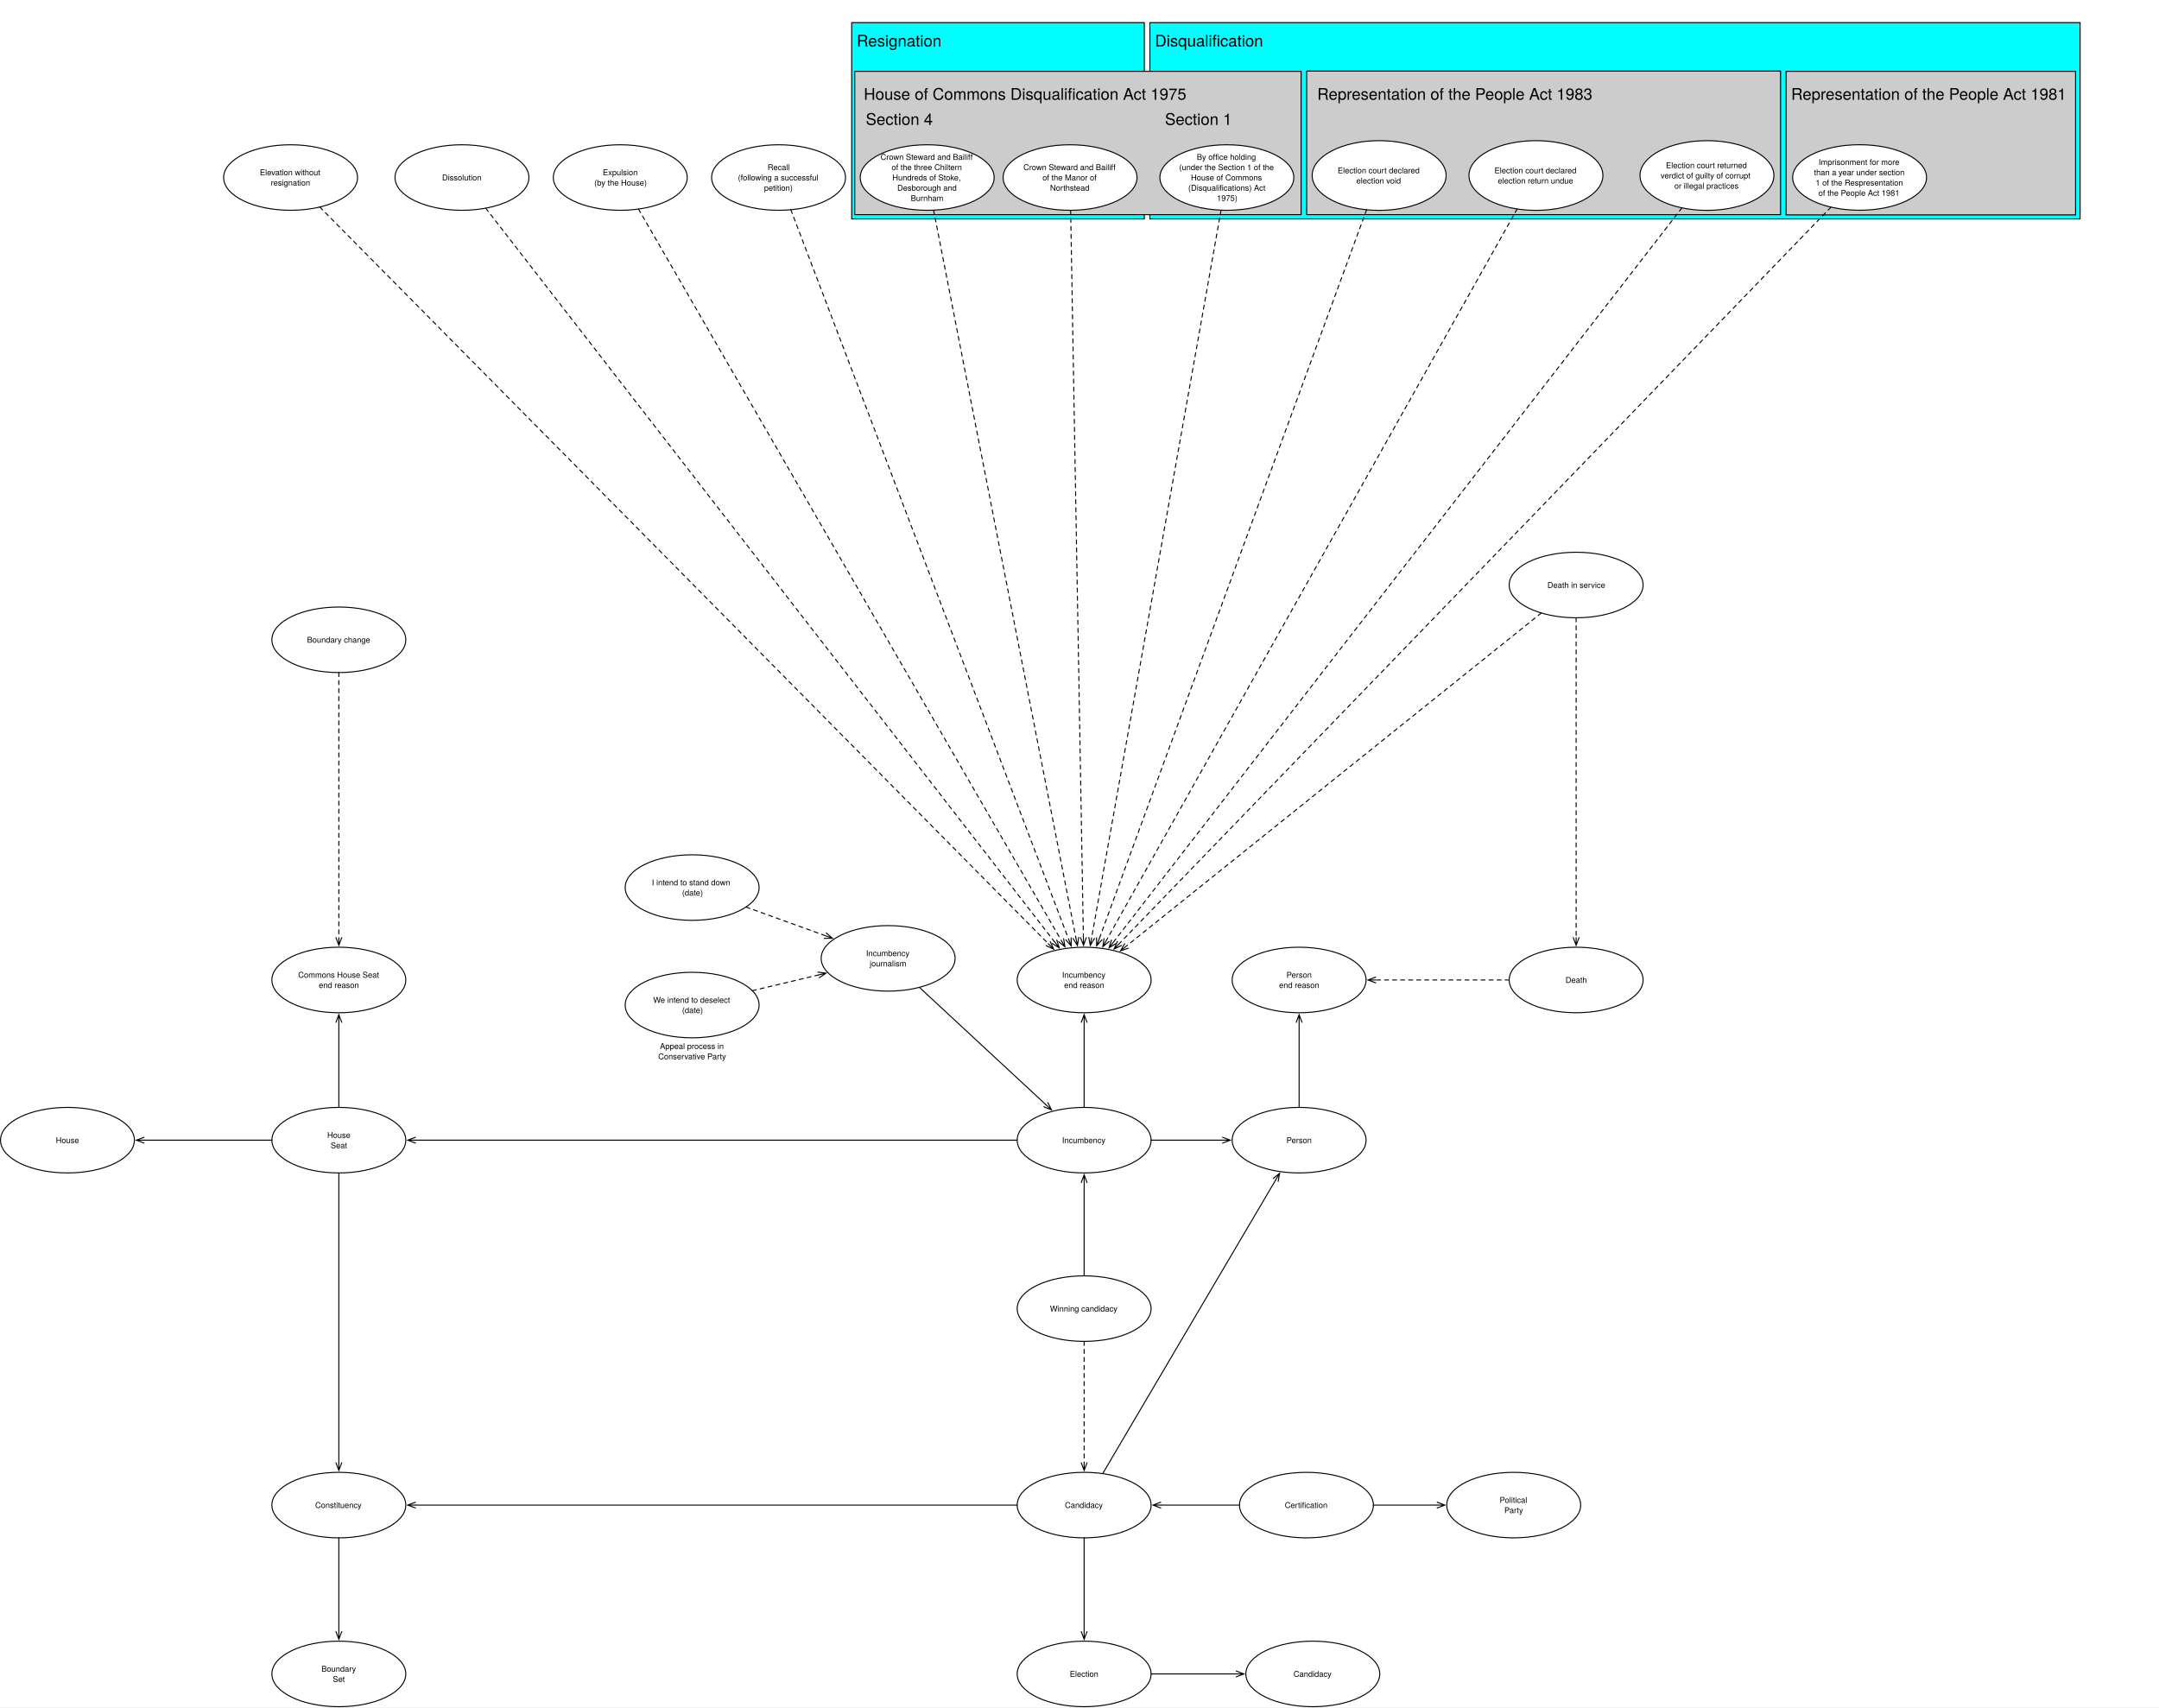
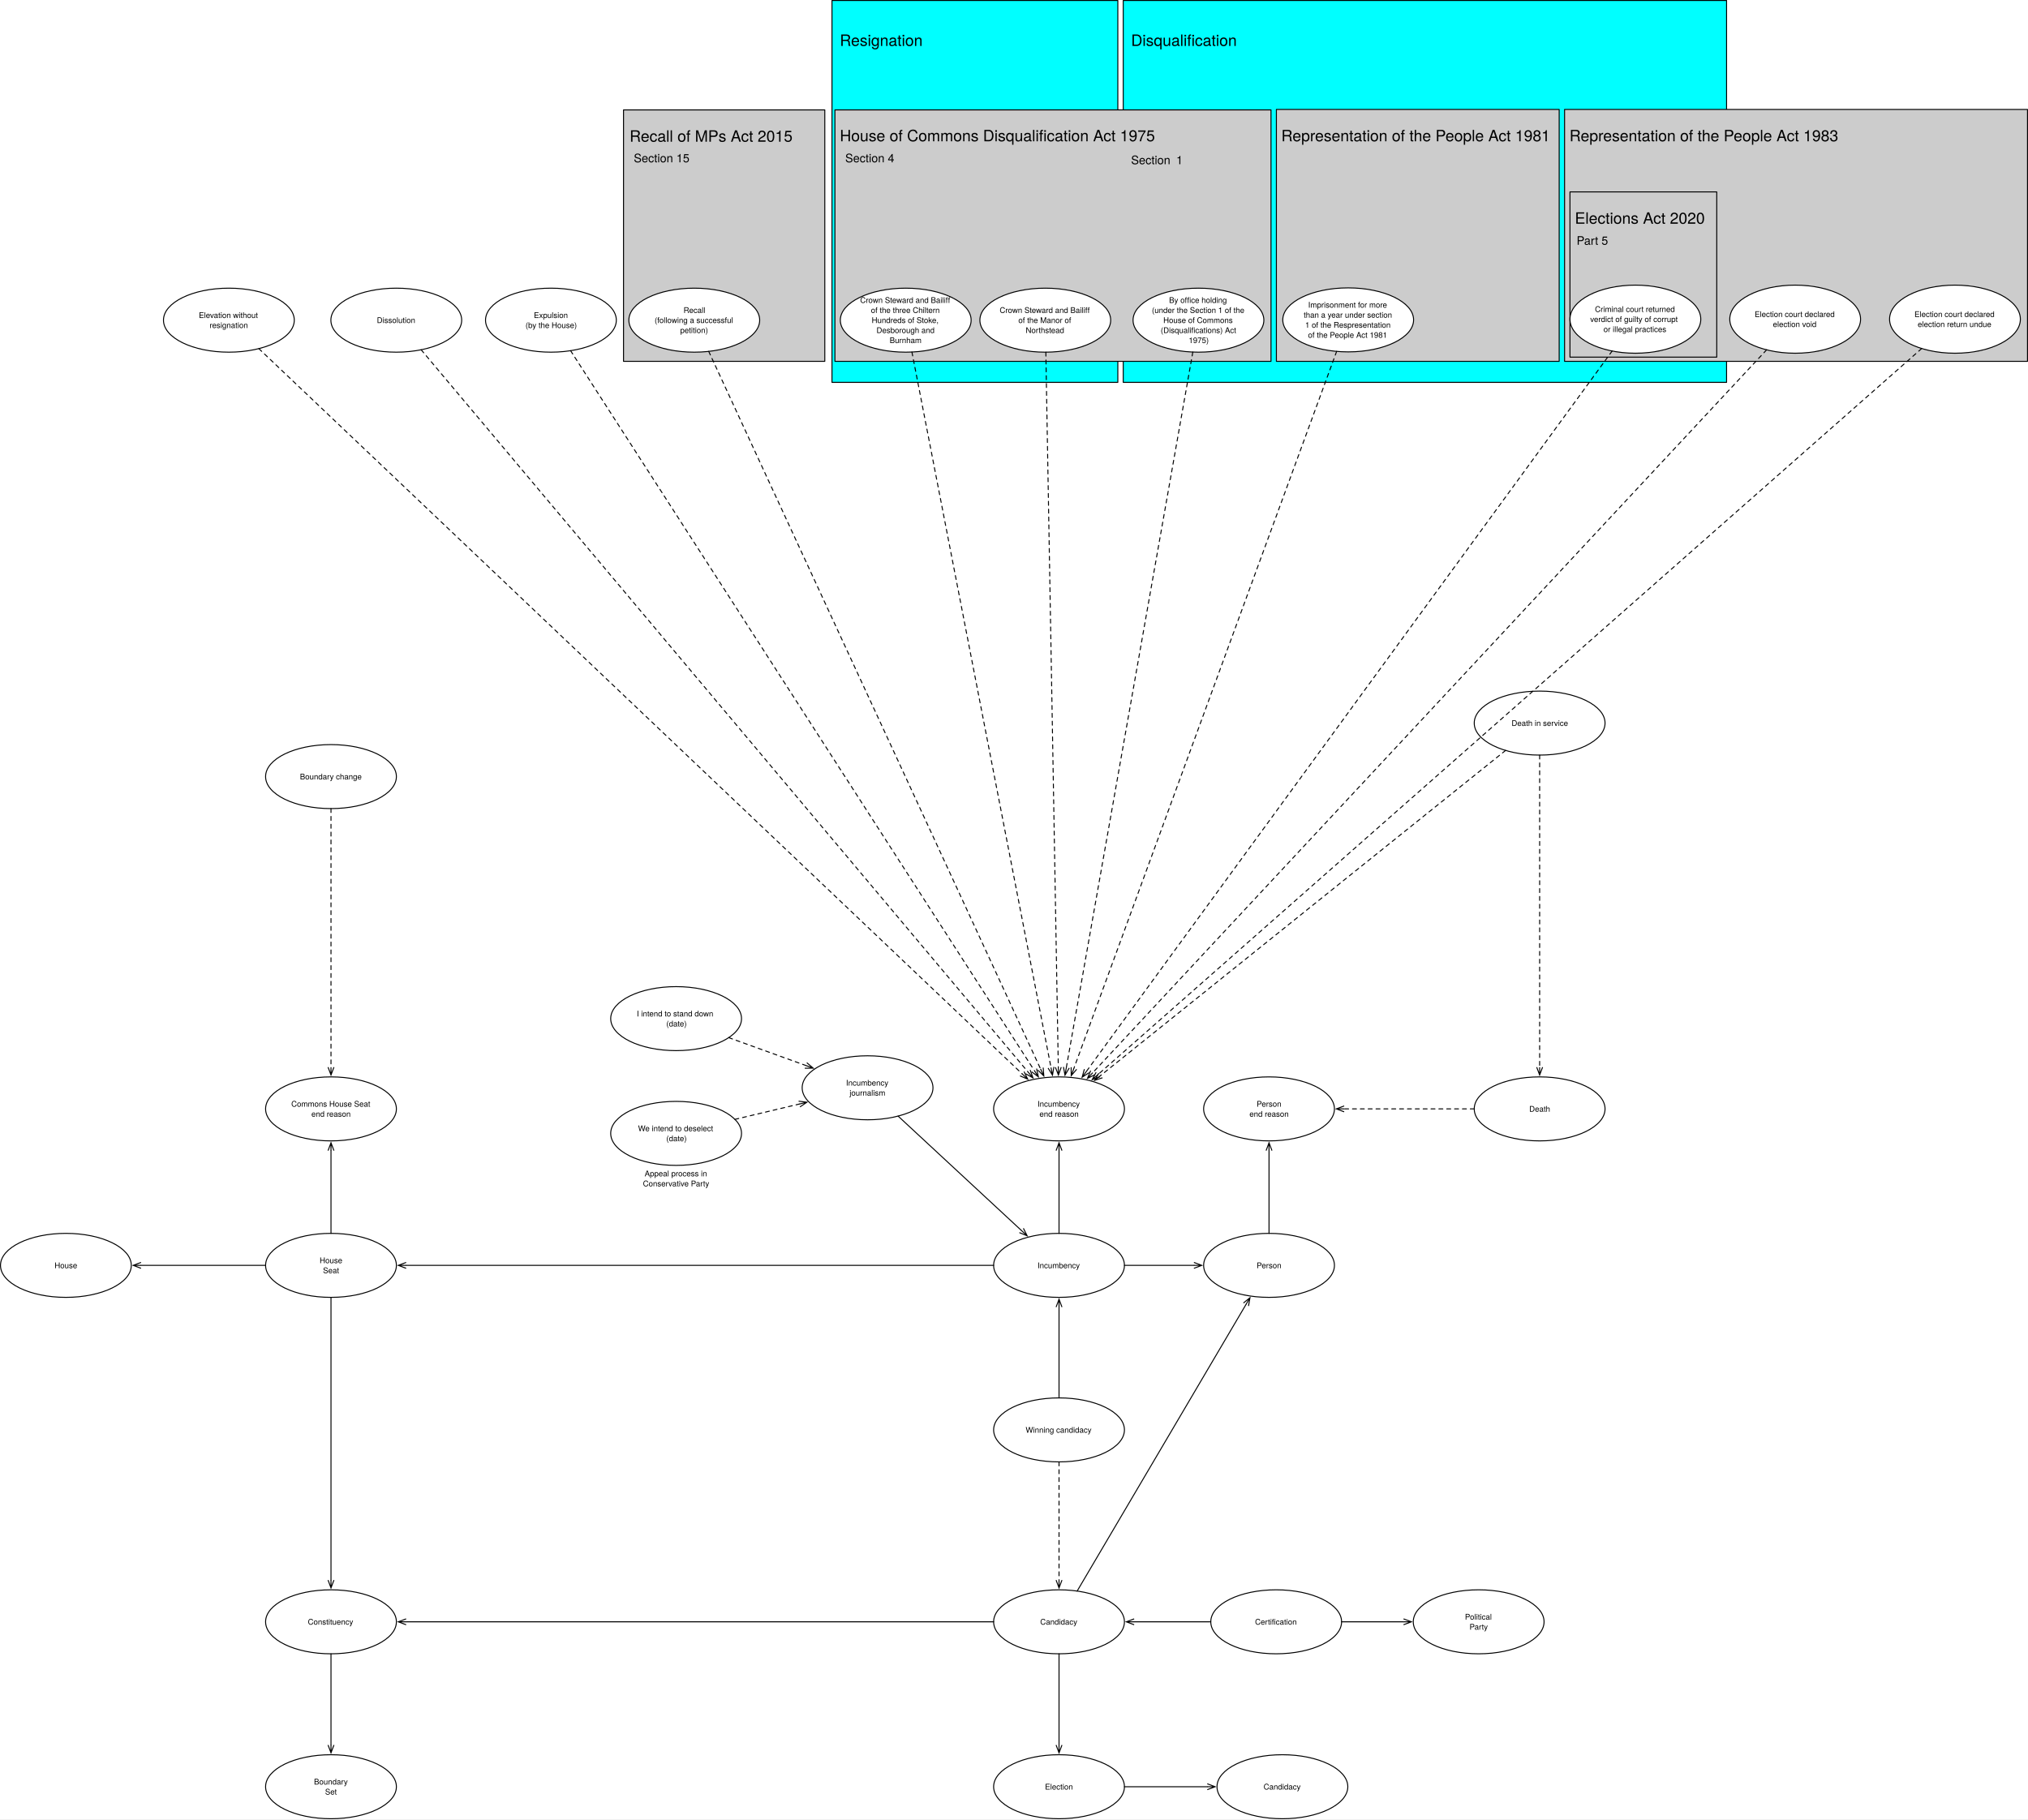
- <svg xmlns="http://www.w3.org/2000/svg" version="1.1" viewBox="-846.5 -780 2148 1698.697" width="2148" height="1698.697">
+ <svg xmlns="http://www.w3.org/2000/svg" version="1.1" viewBox="-846.5 -934.5 2065.5 1853.197" width="2065.5" height="1853.197">
  <defs>
    <marker orient="auto" overflow="visible" markerUnits="strokeWidth" id="StickArrow_Marker" stroke-linejoin="miter" stroke-miterlimit="10" viewBox="-1 -4 10 8" markerWidth="10" markerHeight="8" color="black">
      <g>
        <path d="M 8 0 L 0 0 M 0 -3 L 8 0 L 0 3" fill="none" stroke="currentColor" stroke-width="1" />
      </g>
    </marker>
  </defs>
  <g id="Canvas_1" fill-opacity="1" stroke="none" stroke-opacity="1" stroke-dasharray="none" fill="none">
-     <rect fill="white" x="-846.5" y="-780" width="2148" height="1698.697" />
+     <rect fill="white" x="-846.5" y="-934.5" width="2065.5" height="1853.197" />
    <g id="Canvas_1_Layer_1">
      <g id="Graphic_76">
-         <rect x="297.5" y="-757.5" width="925.5" height="195.352" fill="aqua" />
-         <rect x="297.5" y="-757.5" width="925.5" height="195.352" stroke="black" stroke-linecap="round" stroke-linejoin="round" stroke-width="1" />
+         <rect x="297.5" y="-934" width="614.5" height="389" fill="aqua" />
+         <rect x="297.5" y="-934" width="614.5" height="389" stroke="black" stroke-linecap="round" stroke-linejoin="round" stroke-width="1" />
+       </g>
+       <g id="Graphic_90">
+         <rect x="747" y="-823" width="471.5" height="256.579" fill="#ccc" />
+         <rect x="747" y="-823" width="471.5" height="256.579" stroke="black" stroke-linecap="round" stroke-linejoin="round" stroke-width="1" />
+       </g>
+       <g id="Graphic_130">
+         <rect x="752.5" y="-739" width="149.5" height="168.324" fill="#ccc" />
+         <rect x="752.5" y="-739" width="149.5" height="168.324" stroke="black" stroke-linecap="round" stroke-linejoin="round" stroke-width="1" />
+       </g>
+       <g id="Graphic_127">
+         <rect x="-211.454" y="-822.554" width="205" height="256.134" fill="#ccc" />
+         <rect x="-211.454" y="-822.554" width="205" height="256.134" stroke="black" stroke-linecap="round" stroke-linejoin="round" stroke-width="1" />
+       </g>
+       <g id="Graphic_125">
+         <text transform="translate(-201 -780.1434)" fill="black">
+           <tspan font-family="Helvetica Neue" font-size="12" fill="black" x="0" y="11">Section 15</tspan>
+         </text>
      </g>
      <g id="Graphic_67">
-         <rect x=".864" y="-757.5" width="291.136" height="195.352" fill="aqua" />
-         <rect x=".864" y="-757.5" width="291.136" height="195.352" stroke="black" stroke-linecap="round" stroke-linejoin="round" stroke-width="1" />
+         <rect x=".864" y="-934" width="291.136" height="389" fill="aqua" />
+         <rect x=".864" y="-934" width="291.136" height="389" stroke="black" stroke-linecap="round" stroke-linejoin="round" stroke-width="1" />
      </g>
      <g id="Graphic_97">
-         <rect x="3.864" y="-709" width="444.136" height="142.579" fill="#ccc" />
-         <rect x="3.864" y="-709" width="444.136" height="142.579" stroke="black" stroke-linecap="round" stroke-linejoin="round" stroke-width="1" />
+         <rect x="3.864" y="-822.554" width="444.136" height="256.134" fill="#ccc" />
+         <rect x="3.864" y="-822.554" width="444.136" height="256.134" stroke="black" stroke-linecap="round" stroke-linejoin="round" stroke-width="1" />
      </g>
      <g id="Graphic_118">
-         <rect x="930.5" y="-709" width="288" height="142.827" fill="#ccc" />
-         <rect x="930.5" y="-709" width="288" height="142.827" stroke="black" stroke-linecap="round" stroke-linejoin="round" stroke-width="1" />
+         <rect x="453.5" y="-823" width="288" height="256.579" fill="#ccc" />
+         <rect x="453.5" y="-823" width="288" height="256.579" stroke="black" stroke-linecap="round" stroke-linejoin="round" stroke-width="1" />
      </g>
      <g id="Graphic_110">
-         <text transform="translate(935.5 -695.6994)" fill="black">
+         <text transform="translate(458.5 -805.5573)" fill="black">
          <tspan font-family="Helvetica Neue" font-size="16" fill="black" x="0" y="15">Representation of the People Act 1981</tspan>
        </text>
      </g>
      <g id="Graphic_31">
-         <ellipse cx="374.114" cy="-603.352" rx="66.614" ry="32.598" fill="white" />
-         <ellipse cx="374.114" cy="-603.352" rx="66.614" ry="32.598" stroke="black" stroke-linecap="round" stroke-linejoin="round" stroke-width="1" />
-         <text transform="translate(325.8228 -628.9124)" fill="black">
+         <ellipse cx="374.114" cy="-608.352" rx="66.614" ry="32.598" fill="white" />
+         <ellipse cx="374.114" cy="-608.352" rx="66.614" ry="32.598" stroke="black" stroke-linecap="round" stroke-linejoin="round" stroke-width="1" />
+         <text transform="translate(325.8228 -633.9124)" fill="black">
          <tspan font-family="Helvetica Neue" font-size="8" fill="black" x="18.351" y="8">By office holding</tspan>
          <tspan font-family="Helvetica Neue" font-size="8" fill="black" x=".871" y="18.224">(under the Section 1 of the </tspan>
          <tspan font-family="Helvetica Neue" font-size="8" fill="black" x="12.503" y="28.448">House of Commons </tspan>
          <tspan font-family="Helvetica Neue" font-size="8" fill="black" x="9.847" y="38.672">(Disqualifications) Act </tspan>
          <tspan font-family="Helvetica Neue" font-size="8" fill="black" x="38.359" y="48.896">1975)</tspan>
        </text>
      </g>
      <g id="Graphic_77">
-         <text transform="translate(302.5 -748.6994)" fill="black">
+         <text transform="translate(305.5 -902.6994)" fill="black">
          <tspan font-family="Helvetica Neue" font-size="16" fill="black" x="0" y="15">Disqualification</tspan>
        </text>
      </g>
      <g id="Graphic_83">
-         <ellipse cx="1003.614" cy="-603.402" rx="66.614" ry="32.598" fill="white" />
-         <ellipse cx="1003.614" cy="-603.402" rx="66.614" ry="32.598" stroke="black" stroke-linecap="round" stroke-linejoin="round" stroke-width="1" />
-         <text transform="translate(955.3228 -623.8496)" fill="black">
+         <ellipse cx="526.614" cy="-608.65" rx="66.614" ry="32.598" fill="white" />
+         <ellipse cx="526.614" cy="-608.65" rx="66.614" ry="32.598" stroke="black" stroke-linecap="round" stroke-linejoin="round" stroke-width="1" />
+         <text transform="translate(478.3228 -629.0977)" fill="black">
          <tspan font-family="Helvetica Neue" font-size="8" fill="black" x="7.535" y="8">Imprisonment for more </tspan>
          <tspan font-family="Helvetica Neue" font-size="8" fill="black" x="2.947" y="18.224">than a year under section </tspan>
          <tspan font-family="Helvetica Neue" font-size="8" fill="black" x="4.503" y="28.448">1 of the Respresentation </tspan>
          <tspan font-family="Helvetica Neue" font-size="8" fill="black" x="7.391" y="38.672">of the People Act 1981</tspan>
        </text>
      </g>
-       <g id="Graphic_90">
-         <rect x="453.5" y="-709.248" width="471.5" height="142.827" fill="#ccc" />
-         <rect x="453.5" y="-709.248" width="471.5" height="142.827" stroke="black" stroke-linecap="round" stroke-linejoin="round" stroke-width="1" />
-       </g>
      <g id="Graphic_35">
-         <ellipse cx="851.75" cy="-605.359" rx="66.614" ry="34.682" fill="white" />
-         <ellipse cx="851.75" cy="-605.359" rx="66.614" ry="34.682" stroke="black" stroke-linecap="round" stroke-linejoin="round" stroke-width="1" />
-         <text transform="translate(803.4587 -620.6945)" fill="black">
-           <tspan font-family="Helvetica Neue" font-size="8" fill="black" x="7.471" y="8">Election court returned </tspan>
+         <ellipse cx="819.114" cy="-609.359" rx="66.614" ry="34.682" fill="white" />
+         <ellipse cx="819.114" cy="-609.359" rx="66.614" ry="34.682" stroke="black" stroke-linecap="round" stroke-linejoin="round" stroke-width="1" />
+         <text transform="translate(770.8228 -624.6945)" fill="black">
+           <tspan font-family="Helvetica Neue" font-size="8" fill="black" x="7.099" y="8">Criminal court returned </tspan>
          <tspan font-family="Helvetica Neue" font-size="8" fill="black" x="2.287" y="18.224">verdict of guilty of corrupt </tspan>
          <tspan font-family="Helvetica Neue" font-size="8" fill="black" x="15.851" y="28.448">or illegal practices</tspan>
        </text>
      </g>
      <g id="Graphic_88">
-         <ellipse cx="525.614" cy="-605.359" rx="66.614" ry="34.682" fill="white" />
-         <ellipse cx="525.614" cy="-605.359" rx="66.614" ry="34.682" stroke="black" stroke-linecap="round" stroke-linejoin="round" stroke-width="1" />
-         <text transform="translate(477.3228 -615.5825)" fill="black">
+         <ellipse cx="981.864" cy="-609.359" rx="66.614" ry="34.682" fill="white" />
+         <ellipse cx="981.864" cy="-609.359" rx="66.614" ry="34.682" stroke="black" stroke-linecap="round" stroke-linejoin="round" stroke-width="1" />
+         <text transform="translate(933.5728 -619.5825)" fill="black">
          <tspan font-family="Helvetica Neue" font-size="8" fill="black" x="7.027" y="8">Election court declared </tspan>
          <tspan font-family="Helvetica Neue" font-size="8" fill="black" x="25.623" y="18.224">election void</tspan>
        </text>
      </g>
      <g id="Graphic_89">
-         <ellipse cx="681.614" cy="-605.359" rx="66.614" ry="34.682" fill="white" />
-         <ellipse cx="681.614" cy="-605.359" rx="66.614" ry="34.682" stroke="black" stroke-linecap="round" stroke-linejoin="round" stroke-width="1" />
-         <text transform="translate(633.3228 -615.5825)" fill="black">
+         <ellipse cx="1144.614" cy="-609.359" rx="66.614" ry="34.682" fill="white" />
+         <ellipse cx="1144.614" cy="-609.359" rx="66.614" ry="34.682" stroke="black" stroke-linecap="round" stroke-linejoin="round" stroke-width="1" />
+         <text transform="translate(1096.323 -619.5825)" fill="black">
          <tspan font-family="Helvetica Neue" font-size="8" fill="black" x="7.027" y="8">Election court declared </tspan>
          <tspan font-family="Helvetica Neue" font-size="8" fill="black" x="10.355" y="18.224">election return undue</tspan>
        </text>
      </g>
      <g id="Graphic_91">
-         <text transform="translate(464 -695.6994)" fill="black">
+         <text transform="translate(752 -805.5573)" fill="black">
          <tspan font-family="Helvetica Neue" font-size="16" fill="black" x="0" y="15">Representation of the People Act 1983</tspan>
        </text>
      </g>
      <g id="Graphic_22">
-         <ellipse cx="75.978" cy="-603.352" rx="66.614" ry="32.598" fill="white" />
-         <ellipse cx="75.978" cy="-603.352" rx="66.614" ry="32.598" stroke="black" stroke-linecap="round" stroke-linejoin="round" stroke-width="1" />
-         <text transform="translate(27.68701 -628.9124)" fill="black">
+         <ellipse cx="75.978" cy="-608.352" rx="66.614" ry="32.598" fill="white" />
+         <ellipse cx="75.978" cy="-608.352" rx="66.614" ry="32.598" stroke="black" stroke-linecap="round" stroke-linejoin="round" stroke-width="1" />
+         <text transform="translate(27.68701 -633.9124)" fill="black">
          <tspan font-family="Helvetica Neue" font-size="8" fill="black" x="1.839" y="8">Crown Steward and Bailiff </tspan>
          <tspan font-family="Helvetica Neue" font-size="8" fill="black" x="12.879" y="18.224">of the three Chiltern </tspan>
          <tspan font-family="Helvetica Neue" font-size="8" fill="black" x="13.615" y="28.448">Hundreds of Stoke, </tspan>
          <tspan font-family="Helvetica Neue" font-size="8" fill="black" x="18.503" y="38.672">Desborough and</tspan>
          <tspan font-family="Helvetica Neue" font-size="8" fill="black" x="31.915" y="48.896">Burnham</tspan>
        </text>
      </g>
      <g id="Graphic_25">
-         <ellipse cx="218.114" cy="-603.352" rx="66.614" ry="32.598" fill="white" />
-         <ellipse cx="218.114" cy="-603.352" rx="66.614" ry="32.598" stroke="black" stroke-linecap="round" stroke-linejoin="round" stroke-width="1" />
-         <text transform="translate(169.8228 -618.6884)" fill="black">
+         <ellipse cx="218.114" cy="-608.352" rx="66.614" ry="32.598" fill="white" />
+         <ellipse cx="218.114" cy="-608.352" rx="66.614" ry="32.598" stroke="black" stroke-linecap="round" stroke-linejoin="round" stroke-width="1" />
+         <text transform="translate(169.8228 -623.6884)" fill="black">
          <tspan font-family="Helvetica Neue" font-size="8" fill="black" x="1.839" y="8">Crown Steward and Bailiff </tspan>
          <tspan font-family="Helvetica Neue" font-size="8" fill="black" x="20.879" y="18.224">of the Manor of </tspan>
          <tspan font-family="Helvetica Neue" font-size="8" fill="black" x="28.363" y="28.448">Northstead</tspan>
        </text>
      </g>
      <g id="Graphic_68">
-         <text transform="translate(5.864173 -748.6994)" fill="black">
+         <text transform="translate(8.864173 -902.6994)" fill="black">
          <tspan font-family="Helvetica Neue" font-size="16" fill="black" x="0" y="15">Resignation</tspan>
        </text>
      </g>
      <g id="Graphic_94">
-         <text transform="translate(12.86417 -695.6994)" fill="black">
+         <text transform="translate(8.864173 -805.5573)" fill="black">
          <tspan font-family="Helvetica Neue" font-size="16" fill="black" x="0" y="15">House of Commons Disqualification Act 1975</tspan>
        </text>
      </g>
      <g id="Graphic_2">
        <ellipse cx="446" cy="354.5" rx="66.614" ry="32.598" fill="white" />
        <ellipse cx="446" cy="354.5" rx="66.614" ry="32.598" stroke="black" stroke-linecap="round" stroke-linejoin="round" stroke-width="1" />
        <text transform="translate(397.7087 349.388)" fill="black">
          <tspan font-family="Helvetica Neue" font-size="8" fill="black" x="35.699" y="8">Person</tspan>
        </text>
      </g>
      <g id="Graphic_4">
        <ellipse cx="232.114" cy="354.5" rx="66.614" ry="32.598" fill="white" />
        <ellipse cx="232.114" cy="354.5" rx="66.614" ry="32.598" stroke="black" stroke-linecap="round" stroke-linejoin="round" stroke-width="1" />
        <text transform="translate(183.8228 349.388)" fill="black">
          <tspan font-family="Helvetica Neue" font-size="8" fill="black" x="26.355" y="8">Incumbency</tspan>
        </text>
      </g>
      <g id="Graphic_5">
        <ellipse cx="-509.386" cy="354.5" rx="66.614" ry="32.598" fill="white" />
        <ellipse cx="-509.386" cy="354.5" rx="66.614" ry="32.598" stroke="black" stroke-linecap="round" stroke-linejoin="round" stroke-width="1" />
        <text transform="translate(-557.6772 344.276)" fill="black">
          <tspan font-family="Helvetica Neue" font-size="8" fill="black" x="36.735" y="8">House</tspan>
          <tspan font-family="Helvetica Neue" font-size="8" fill="black" x="40.143" y="18.224">Seat</tspan>
        </text>
      </g>
      <g id="Graphic_6">
        <ellipse cx="-779.386" cy="354.5" rx="66.614" ry="32.598" fill="white" />
        <ellipse cx="-779.386" cy="354.5" rx="66.614" ry="32.598" stroke="black" stroke-linecap="round" stroke-linejoin="round" stroke-width="1" />
        <text transform="translate(-827.6772 349.388)" fill="black">
          <tspan font-family="Helvetica Neue" font-size="8" fill="black" x="36.735" y="8">House</tspan>
        </text>
      </g>
      <g id="Line_7">
        <line x1="298.728" y1="354.5" x2="369.486" y2="354.5" marker-end="url(#StickArrow_Marker)" stroke="black" stroke-linecap="round" stroke-linejoin="round" stroke-width="1" />
      </g>
      <g id="Line_8">
        <line x1="165.5" y1="354.5" x2="-432.872" y2="354.5" marker-end="url(#StickArrow_Marker)" stroke="black" stroke-linecap="round" stroke-linejoin="round" stroke-width="1" />
      </g>
      <g id="Line_9">
        <line x1="-576" y1="354.5" x2="-702.872" y2="354.5" marker-end="url(#StickArrow_Marker)" stroke="black" stroke-linecap="round" stroke-linejoin="round" stroke-width="1" />
      </g>
      <g id="Graphic_10">
        <ellipse cx="-509.386" cy="717.598" rx="66.614" ry="32.598" fill="white" />
        <ellipse cx="-509.386" cy="717.598" rx="66.614" ry="32.598" stroke="black" stroke-linecap="round" stroke-linejoin="round" stroke-width="1" />
        <text transform="translate(-557.6772 712.4864)" fill="black">
          <tspan font-family="Helvetica Neue" font-size="8" fill="black" x="24.731" y="8">Constituency</tspan>
        </text>
      </g>
      <g id="Line_11">
        <line x1="-509.386" y1="387.098" x2="-509.386" y2="675.1" marker-end="url(#StickArrow_Marker)" stroke="black" stroke-linecap="round" stroke-linejoin="round" stroke-width="1" />
      </g>
      <g id="Graphic_12">
        <ellipse cx="-509.386" cy="885.598" rx="66.614" ry="32.598" fill="white" />
        <ellipse cx="-509.386" cy="885.598" rx="66.614" ry="32.598" stroke="black" stroke-linecap="round" stroke-linejoin="round" stroke-width="1" />
        <text transform="translate(-557.6772 875.3744)" fill="black">
          <tspan font-family="Helvetica Neue" font-size="8" fill="black" x="30.955" y="8">Boundary</tspan>
          <tspan font-family="Helvetica Neue" font-size="8" fill="black" x="42.291" y="18.224">Set</tspan>
        </text>
      </g>
      <g id="Line_13">
        <line x1="-509.386" y1="750.197" x2="-509.386" y2="843.1" marker-end="url(#StickArrow_Marker)" stroke="black" stroke-linecap="round" stroke-linejoin="round" stroke-width="1" />
      </g>
      <g id="Graphic_16">
        <ellipse cx="232.114" cy="522.098" rx="66.614" ry="32.598" fill="white" />
        <ellipse cx="232.114" cy="522.098" rx="66.614" ry="32.598" stroke="black" stroke-linecap="round" stroke-linejoin="round" stroke-width="1" />
        <text transform="translate(183.8228 516.9864)" fill="black">
          <tspan font-family="Helvetica Neue" font-size="8" fill="black" x="14.283" y="8">Winning candidacy</tspan>
        </text>
      </g>
      <g id="Line_17">
        <line x1="232.114" y1="554.697" x2="232.114" y2="675.1" marker-end="url(#StickArrow_Marker)" stroke="black" stroke-linecap="round" stroke-linejoin="round" stroke-dasharray="4.0,4.0" stroke-width="1" />
      </g>
      <g id="Line_18">
        <line x1="232.114" y1="489.5" x2="232.114" y2="396.998" marker-end="url(#StickArrow_Marker)" stroke="black" stroke-linecap="round" stroke-linejoin="round" stroke-width="1" />
      </g>
      <g id="Graphic_20">
        <ellipse cx="232.114" cy="195.098" rx="66.614" ry="32.598" fill="white" />
        <ellipse cx="232.114" cy="195.098" rx="66.614" ry="32.598" stroke="black" stroke-linecap="round" stroke-linejoin="round" stroke-width="1" />
        <text transform="translate(183.8228 184.8744)" fill="black">
          <tspan font-family="Helvetica Neue" font-size="8" fill="black" x="26.355" y="8">Incumbency</tspan>
          <tspan font-family="Helvetica Neue" font-size="8" fill="black" x="28.359" y="18.224">end reason</tspan>
        </text>
      </g>
      <g id="Line_21">
        <line x1="232.114" y1="321.902" x2="232.114" y2="237.597" marker-end="url(#StickArrow_Marker)" stroke="black" stroke-linecap="round" stroke-linejoin="round" stroke-width="1" />
      </g>
      <g id="Graphic_27">
-         <ellipse cx="-386.886" cy="-603.352" rx="66.614" ry="32.598" fill="white" />
-         <ellipse cx="-386.886" cy="-603.352" rx="66.614" ry="32.598" stroke="black" stroke-linecap="round" stroke-linejoin="round" stroke-width="1" />
-         <text transform="translate(-435.1772 -608.4644)" fill="black">
+         <ellipse cx="-442.886" cy="-608.352" rx="66.614" ry="32.598" fill="white" />
+         <ellipse cx="-442.886" cy="-608.352" rx="66.614" ry="32.598" stroke="black" stroke-linecap="round" stroke-linejoin="round" stroke-width="1" />
+         <text transform="translate(-491.1772 -613.4644)" fill="black">
          <tspan font-family="Helvetica Neue" font-size="8" fill="black" x="28.511" y="8">Dissolution</tspan>
        </text>
      </g>
      <g id="Line_28">
-         <line x1="-363.251" y1="-572.866" x2="202.414" y2="156.788" marker-end="url(#StickArrow_Marker)" stroke="black" stroke-linecap="round" stroke-linejoin="round" stroke-dasharray="4.0,4.0" stroke-width="1" />
+         <line x1="-417.55" y1="-578.195" x2="200.41" y2="157.361" marker-end="url(#StickArrow_Marker)" stroke="black" stroke-linecap="round" stroke-linejoin="round" stroke-dasharray="4.0,4.0" stroke-width="1" />
      </g>
      <g id="Graphic_29">
-         <ellipse cx="-229.386" cy="-603.352" rx="66.614" ry="32.598" fill="white" />
-         <ellipse cx="-229.386" cy="-603.352" rx="66.614" ry="32.598" stroke="black" stroke-linecap="round" stroke-linejoin="round" stroke-width="1" />
-         <text transform="translate(-277.6772 -613.5764)" fill="black">
+         <ellipse cx="-285.386" cy="-608.352" rx="66.614" ry="32.598" fill="white" />
+         <ellipse cx="-285.386" cy="-608.352" rx="66.614" ry="32.598" stroke="black" stroke-linecap="round" stroke-linejoin="round" stroke-width="1" />
+         <text transform="translate(-333.6772 -618.5764)" fill="black">
          <tspan font-family="Helvetica Neue" font-size="8" fill="black" x="30.883" y="8">Expulsion</tspan>
          <tspan font-family="Helvetica Neue" font-size="8" fill="black" x="22.435" y="18.224">(by the House)</tspan>
        </text>
      </g>
      <g id="Line_30">
-         <line x1="-211.252" y1="-571.979" x2="209.026" y2="155.154" marker-end="url(#StickArrow_Marker)" stroke="black" stroke-linecap="round" stroke-linejoin="round" stroke-dasharray="4.0,4.0" stroke-width="1" />
+         <line x1="-265.356" y1="-577.255" x2="206.724" y2="155.678" marker-end="url(#StickArrow_Marker)" stroke="black" stroke-linecap="round" stroke-linejoin="round" stroke-dasharray="4.0,4.0" stroke-width="1" />
      </g>
      <g id="Line_32">
-         <line x1="368.338" y1="-570.876" x2="239.623" y2="152.875" marker-end="url(#StickArrow_Marker)" stroke="black" stroke-linecap="round" stroke-linejoin="round" stroke-dasharray="4.0,4.0" stroke-width="1" />
+         <line x1="368.374" y1="-575.874" x2="239.577" y2="152.872" marker-end="url(#StickArrow_Marker)" stroke="black" stroke-linecap="round" stroke-linejoin="round" stroke-dasharray="4.0,4.0" stroke-width="1" />
      </g>
      <g id="Graphic_33">
-         <ellipse cx="-71.886" cy="-603.352" rx="66.614" ry="32.598" fill="white" />
-         <ellipse cx="-71.886" cy="-603.352" rx="66.614" ry="32.598" stroke="black" stroke-linecap="round" stroke-linejoin="round" stroke-width="1" />
-         <text transform="translate(-120.1772 -618.6884)" fill="black">
+         <ellipse cx="-139.386" cy="-608.352" rx="66.614" ry="32.598" fill="white" />
+         <ellipse cx="-139.386" cy="-608.352" rx="66.614" ry="32.598" stroke="black" stroke-linecap="round" stroke-linejoin="round" stroke-width="1" />
+         <text transform="translate(-187.6772 -623.6884)" fill="black">
          <tspan font-family="Helvetica Neue" font-size="8" fill="black" x="37.331" y="8">Recall</tspan>
          <tspan font-family="Helvetica Neue" font-size="8" fill="black" x="7.927" y="18.224">(following a successful </tspan>
          <tspan font-family="Helvetica Neue" font-size="8" fill="black" x="33.919" y="28.448">petition)</tspan>
        </text>
      </g>
      <g id="Line_34">
-         <line x1="-59.683" y1="-571.302" x2="216.389" y2="153.796" marker-end="url(#StickArrow_Marker)" stroke="black" stroke-linecap="round" stroke-linejoin="round" stroke-dasharray="4.0,4.0" stroke-width="1" />
+         <line x1="-124.683" y1="-576.554" x2="213.256" y2="154.314" marker-end="url(#StickArrow_Marker)" stroke="black" stroke-linecap="round" stroke-linejoin="round" stroke-dasharray="4.0,4.0" stroke-width="1" />
      </g>
      <g id="Graphic_44">
        <ellipse cx="232.114" cy="717.598" rx="66.614" ry="32.598" fill="white" />
        <ellipse cx="232.114" cy="717.598" rx="66.614" ry="32.598" stroke="black" stroke-linecap="round" stroke-linejoin="round" stroke-width="1" />
        <text transform="translate(183.8228 712.4864)" fill="black">
          <tspan font-family="Helvetica Neue" font-size="8" fill="black" x="29.103" y="8">Candidacy</tspan>
        </text>
      </g>
      <g id="Line_45">
        <line x1="165.5" y1="717.598" x2="-432.872" y2="717.598" marker-end="url(#StickArrow_Marker)" stroke="black" stroke-linecap="round" stroke-linejoin="round" stroke-width="1" />
      </g>
      <g id="Graphic_46">
        <ellipse cx="659.509" cy="717.598" rx="66.614" ry="32.598" fill="white" />
        <ellipse cx="659.509" cy="717.598" rx="66.614" ry="32.598" stroke="black" stroke-linecap="round" stroke-linejoin="round" stroke-width="1" />
        <text transform="translate(611.2178 707.3744)" fill="black">
          <tspan font-family="Helvetica Neue" font-size="8" fill="black" x="34.295" y="8">Political</tspan>
          <tspan font-family="Helvetica Neue" font-size="8" fill="black" x="38.959" y="18.224">Party</tspan>
        </text>
      </g>
      <g id="Graphic_47">
        <ellipse cx="453.281" cy="717.598" rx="66.614" ry="32.598" fill="white" />
        <ellipse cx="453.281" cy="717.598" rx="66.614" ry="32.598" stroke="black" stroke-linecap="round" stroke-linejoin="round" stroke-width="1" />
        <text transform="translate(404.9895 712.4864)" fill="black">
          <tspan font-family="Helvetica Neue" font-size="8" fill="black" x="26.739" y="8">Certification</tspan>
        </text>
      </g>
      <g id="Line_48">
        <line x1="386.667" y1="717.598" x2="308.628" y2="717.598" marker-end="url(#StickArrow_Marker)" stroke="black" stroke-linecap="round" stroke-linejoin="round" stroke-width="1" />
      </g>
      <g id="Line_49">
        <line x1="519.895" y1="717.598" x2="582.995" y2="717.598" marker-end="url(#StickArrow_Marker)" stroke="black" stroke-linecap="round" stroke-linejoin="round" stroke-width="1" />
      </g>
      <g id="Line_50">
        <line x1="250.569" y1="686.27" x2="422.521" y2="394.359" marker-end="url(#StickArrow_Marker)" stroke="black" stroke-linecap="round" stroke-linejoin="round" stroke-width="1" />
      </g>
      <g id="Graphic_51">
        <ellipse cx="232.114" cy="885.598" rx="66.614" ry="32.598" fill="white" />
        <ellipse cx="232.114" cy="885.598" rx="66.614" ry="32.598" stroke="black" stroke-linecap="round" stroke-linejoin="round" stroke-width="1" />
        <text transform="translate(183.8228 880.4864)" fill="black">
          <tspan font-family="Helvetica Neue" font-size="8" fill="black" x="33.995" y="8">Election</tspan>
        </text>
      </g>
      <g id="Line_52">
        <line x1="232.114" y1="750.197" x2="232.114" y2="843.1" marker-end="url(#StickArrow_Marker)" stroke="black" stroke-linecap="round" stroke-linejoin="round" stroke-width="1" />
      </g>
      <g id="Graphic_54">
        <ellipse cx="459.614" cy="885.598" rx="66.614" ry="32.598" fill="white" />
        <ellipse cx="459.614" cy="885.598" rx="66.614" ry="32.598" stroke="black" stroke-linecap="round" stroke-linejoin="round" stroke-width="1" />
        <text transform="translate(411.3228 880.4864)" fill="black">
          <tspan font-family="Helvetica Neue" font-size="8" fill="black" x="29.103" y="8">Candidacy</tspan>
        </text>
      </g>
      <g id="Line_55">
        <line x1="298.728" y1="885.598" x2="383.1" y2="885.598" marker-end="url(#StickArrow_Marker)" stroke="black" stroke-linecap="round" stroke-linejoin="round" stroke-width="1" />
      </g>
      <g id="Graphic_56">
        <ellipse cx="37.114" cy="173.598" rx="66.614" ry="32.598" fill="white" />
        <ellipse cx="37.114" cy="173.598" rx="66.614" ry="32.598" stroke="black" stroke-linecap="round" stroke-linejoin="round" stroke-width="1" />
        <text transform="translate(-11.17717 163.3744)" fill="black">
          <tspan font-family="Helvetica Neue" font-size="8" fill="black" x="26.355" y="8">Incumbency</tspan>
          <tspan font-family="Helvetica Neue" font-size="8" fill="black" x="29.919" y="18.224">journalism</tspan>
        </text>
      </g>
      <g id="Line_57">
        <line x1="68.202" y1="202.439" x2="193.768" y2="318.926" marker-end="url(#StickArrow_Marker)" stroke="black" stroke-linecap="round" stroke-linejoin="round" stroke-width="1" />
      </g>
      <g id="Graphic_58">
        <ellipse cx="-157.886" cy="103.148" rx="66.614" ry="32.598" fill="white" />
        <ellipse cx="-157.886" cy="103.148" rx="66.614" ry="32.598" stroke="black" stroke-linecap="round" stroke-linejoin="round" stroke-width="1" />
        <text transform="translate(-206.1772 92.92364)" fill="black">
          <tspan font-family="Helvetica Neue" font-size="8" fill="black" x="8.207" y="8">I intend to stand down </tspan>
          <tspan font-family="Helvetica Neue" font-size="8" fill="black" x="38.291" y="18.224">(date)</tspan>
        </text>
      </g>
      <g id="Line_59">
        <line x1="-104.287" y1="122.512" x2="-25.795" y2="150.87" marker-end="url(#StickArrow_Marker)" stroke="black" stroke-linecap="round" stroke-linejoin="round" stroke-dasharray="4.0,4.0" stroke-width="1" />
      </g>
      <g id="Graphic_60">
        <ellipse cx="-157.886" cy="220.049" rx="66.614" ry="32.598" fill="white" />
        <ellipse cx="-157.886" cy="220.049" rx="66.614" ry="32.598" stroke="black" stroke-linecap="round" stroke-linejoin="round" stroke-width="1" />
        <text transform="translate(-206.1772 209.8252)" fill="black">
          <tspan font-family="Helvetica Neue" font-size="8" fill="black" x="9.547" y="8">We intend to deselect </tspan>
          <tspan font-family="Helvetica Neue" font-size="8" fill="black" x="38.291" y="18.224">(date)</tspan>
        </text>
      </g>
      <g id="Line_61">
        <line x1="-97.975" y1="205.778" x2="-32.428" y2="190.164" marker-end="url(#StickArrow_Marker)" stroke="black" stroke-linecap="round" stroke-linejoin="round" stroke-dasharray="4.0,4.0" stroke-width="1" />
      </g>
      <g id="Graphic_62">
        <text transform="translate(-212.8858 255.8006)" fill="black">
          <tspan font-family="Helvetica Neue" font-size="8" fill="black" x="22.92" y="8">Appeal process in </tspan>
          <tspan font-family="Helvetica Neue" font-size="8" fill="black" x="21.224" y="18.224">Conservative Party</tspan>
        </text>
      </g>
      <g id="Graphic_65">
-         <ellipse cx="-557.386" cy="-603.352" rx="66.614" ry="32.598" fill="white" />
-         <ellipse cx="-557.386" cy="-603.352" rx="66.614" ry="32.598" stroke="black" stroke-linecap="round" stroke-linejoin="round" stroke-width="1" />
-         <text transform="translate(-605.6772 -613.5764)" fill="black">
+         <ellipse cx="-613.386" cy="-608.352" rx="66.614" ry="32.598" fill="white" />
+         <ellipse cx="-613.386" cy="-608.352" rx="66.614" ry="32.598" stroke="black" stroke-linecap="round" stroke-linejoin="round" stroke-width="1" />
+         <text transform="translate(-661.6772 -618.5764)" fill="black">
          <tspan font-family="Helvetica Neue" font-size="8" fill="black" x="17.699" y="8">Elevation without </tspan>
          <tspan font-family="Helvetica Neue" font-size="8" fill="black" x="28.659" y="18.224">resignation</tspan>
        </text>
      </g>
      <g id="Line_66">
-         <line x1="-528.363" y1="-574.001" x2="196.131" y2="158.707" marker-end="url(#StickArrow_Marker)" stroke="black" stroke-linecap="round" stroke-linejoin="round" stroke-dasharray="4.0,4.0" stroke-width="1" />
+         <line x1="-582.88" y1="-579.363" x2="194.431" y2="159.29" marker-end="url(#StickArrow_Marker)" stroke="black" stroke-linecap="round" stroke-linejoin="round" stroke-dasharray="4.0,4.0" stroke-width="1" />
      </g>
      <g id="Graphic_69">
        <ellipse cx="446" cy="195.098" rx="66.614" ry="32.598" fill="white" />
        <ellipse cx="446" cy="195.098" rx="66.614" ry="32.598" stroke="black" stroke-linecap="round" stroke-linejoin="round" stroke-width="1" />
        <text transform="translate(397.7087 184.8744)" fill="black">
          <tspan font-family="Helvetica Neue" font-size="8" fill="black" x="35.699" y="8">Person</tspan>
          <tspan font-family="Helvetica Neue" font-size="8" fill="black" x="28.359" y="18.224">end reason</tspan>
        </text>
      </g>
      <g id="Line_70">
        <line x1="446" y1="321.902" x2="446" y2="237.597" marker-end="url(#StickArrow_Marker)" stroke="black" stroke-linecap="round" stroke-linejoin="round" stroke-width="1" />
      </g>
      <g id="Graphic_71">
        <ellipse cx="721.614" cy="-197.902" rx="66.614" ry="32.598" fill="white" />
        <ellipse cx="721.614" cy="-197.902" rx="66.614" ry="32.598" stroke="black" stroke-linecap="round" stroke-linejoin="round" stroke-width="1" />
        <text transform="translate(673.3228 -203.0136)" fill="black">
          <tspan font-family="Helvetica Neue" font-size="8" fill="black" x="19.695" y="8">Death in service</tspan>
        </text>
      </g>
      <g id="Line_72">
        <line x1="655" y1="195.098" x2="522.514" y2="195.098" marker-end="url(#StickArrow_Marker)" stroke="black" stroke-linecap="round" stroke-linejoin="round" stroke-dasharray="4.0,4.0" stroke-width="1" />
      </g>
      <g id="Line_73">
        <line x1="686.936" y1="-170.06" x2="274.512" y2="161.059" marker-end="url(#StickArrow_Marker)" stroke="black" stroke-linecap="round" stroke-linejoin="round" stroke-dasharray="4.0,4.0" stroke-width="1" />
      </g>
      <g id="Graphic_74">
        <ellipse cx="721.614" cy="195.098" rx="66.614" ry="32.598" fill="white" />
        <ellipse cx="721.614" cy="195.098" rx="66.614" ry="32.598" stroke="black" stroke-linecap="round" stroke-linejoin="round" stroke-width="1" />
        <text transform="translate(673.3228 189.9864)" fill="black">
          <tspan font-family="Helvetica Neue" font-size="8" fill="black" x="37.695" y="8">Death</tspan>
        </text>
      </g>
      <g id="Line_75">
        <line x1="721.614" y1="-165.303" x2="721.614" y2="152.6" marker-end="url(#StickArrow_Marker)" stroke="black" stroke-linecap="round" stroke-linejoin="round" stroke-dasharray="4.0,4.0" stroke-width="1" />
      </g>
      <g id="Graphic_78">
        <ellipse cx="-509.386" cy="195.098" rx="66.614" ry="32.598" fill="white" />
        <ellipse cx="-509.386" cy="195.098" rx="66.614" ry="32.598" stroke="black" stroke-linecap="round" stroke-linejoin="round" stroke-width="1" />
        <text transform="translate(-557.6772 184.8744)" fill="black">
          <tspan font-family="Helvetica Neue" font-size="8" fill="black" x="7.835" y="8">Commons House Seat </tspan>
          <tspan font-family="Helvetica Neue" font-size="8" fill="black" x="28.359" y="18.224">end reason </tspan>
        </text>
      </g>
      <g id="Line_79">
        <line x1="-509.386" y1="321.902" x2="-509.386" y2="237.597" marker-end="url(#StickArrow_Marker)" stroke="black" stroke-linecap="round" stroke-linejoin="round" stroke-width="1" />
      </g>
      <g id="Graphic_80">
        <ellipse cx="-509.386" cy="-143.402" rx="66.614" ry="32.598" fill="white" />
        <ellipse cx="-509.386" cy="-143.402" rx="66.614" ry="32.598" stroke="black" stroke-linecap="round" stroke-linejoin="round" stroke-width="1" />
        <text transform="translate(-557.6772 -148.5136)" fill="black">
          <tspan font-family="Helvetica Neue" font-size="8" fill="black" x="16.655" y="8">Boundary change</tspan>
        </text>
      </g>
      <g id="Line_81">
        <line x1="-509.386" y1="-110.803" x2="-509.386" y2="152.6" marker-end="url(#StickArrow_Marker)" stroke="black" stroke-linecap="round" stroke-linejoin="round" stroke-dasharray="4.0,4.0" stroke-width="1" />
      </g>
      <g id="Line_84">
-         <line x1="975.133" y1="-573.923" x2="267.475" y2="158.5" marker-end="url(#StickArrow_Marker)" stroke="black" stroke-linecap="round" stroke-linejoin="round" stroke-dasharray="4.0,4.0" stroke-width="1" />
+         <line x1="514.856" y1="-576.56" x2="247.278" y2="153.713" marker-end="url(#StickArrow_Marker)" stroke="black" stroke-linecap="round" stroke-linejoin="round" stroke-dasharray="4.0,4.0" stroke-width="1" />
      </g>
      <g id="Line_26">
-         <line x1="218.686" y1="-570.755" x2="231.369" y2="152.603" marker-end="url(#StickArrow_Marker)" stroke="black" stroke-linecap="round" stroke-linejoin="round" stroke-dasharray="4.0,4.0" stroke-width="1" />
+         <line x1="218.682" y1="-575.755" x2="231.374" y2="152.603" marker-end="url(#StickArrow_Marker)" stroke="black" stroke-linecap="round" stroke-linejoin="round" stroke-dasharray="4.0,4.0" stroke-width="1" />
      </g>
      <g id="Line_24">
-         <line x1="82.324" y1="-570.901" x2="223.868" y2="152.931" marker-end="url(#StickArrow_Marker)" stroke="black" stroke-linecap="round" stroke-linejoin="round" stroke-dasharray="4.0,4.0" stroke-width="1" />
+         <line x1="82.285" y1="-575.899" x2="223.919" y2="152.927" marker-end="url(#StickArrow_Marker)" stroke="black" stroke-linecap="round" stroke-linejoin="round" stroke-dasharray="4.0,4.0" stroke-width="1" />
      </g>
      <g id="Graphic_102">
-         <text transform="translate(14.86417 -670.6994)" fill="black">
-           <tspan font-family="Helvetica Neue" font-size="16" fill="black" x="0" y="15">Section 4</tspan>
+         <text transform="translate(14.36417 -780.1434)" fill="black">
+           <tspan font-family="Helvetica Neue" font-size="12" fill="black" x="0" y="11">Section 4</tspan>
        </text>
      </g>
      <g id="Graphic_103">
-         <text transform="translate(312.5 -670.6994)" fill="black">
-           <tspan font-family="Helvetica Neue" font-size="16" fill="black" x="0" y="15">Section 1</tspan>
+         <text transform="translate(305.5 -782.1994)" fill="black">
+           <tspan font-family="Helvetica Neue" font-size="12" fill="black" x="0" y="15">Section</tspan>
+           <tspan font-family="Helvetica Neue" font-size="16" fill="black" y="15"> </tspan>
+           <tspan font-family="Helvetica Neue" font-size="12" fill="black" y="15">1</tspan>
        </text>
      </g>
      <g id="Line_36">
-         <line x1="826.842" y1="-573.182" x2="261.778" y2="156.778" marker-end="url(#StickArrow_Marker)" stroke="black" stroke-linecap="round" stroke-linejoin="round" stroke-dasharray="4.0,4.0" stroke-width="1" />
+         <line x1="795.451" y1="-576.929" x2="260.356" y2="156.394" marker-end="url(#StickArrow_Marker)" stroke="black" stroke-linecap="round" stroke-linejoin="round" stroke-dasharray="4.0,4.0" stroke-width="1" />
      </g>
      <g id="Line_92">
-         <line x1="662.917" y1="-572.064" x2="254.616" y2="155.028" marker-end="url(#StickArrow_Marker)" stroke="black" stroke-linecap="round" stroke-linejoin="round" stroke-dasharray="4.0,4.0" stroke-width="1" />
+         <line x1="1110.732" y1="-579.488" x2="271.878" y2="160.042" marker-end="url(#StickArrow_Marker)" stroke="black" stroke-linecap="round" stroke-linejoin="round" stroke-dasharray="4.0,4.0" stroke-width="1" />
      </g>
      <g id="Line_93">
-         <line x1="513.122" y1="-571.288" x2="247.288" y2="153.715" marker-end="url(#StickArrow_Marker)" stroke="black" stroke-linecap="round" stroke-linejoin="round" stroke-dasharray="4.0,4.0" stroke-width="1" />
+         <line x1="952.775" y1="-578.147" x2="266.514" y2="158.189" marker-end="url(#StickArrow_Marker)" stroke="black" stroke-linecap="round" stroke-linejoin="round" stroke-dasharray="4.0,4.0" stroke-width="1" />
+       </g>
+       <g id="Graphic_131">
+         <text transform="translate(-205.2716 -805.1116)" fill="black">
+           <tspan font-family="Helvetica Neue" font-size="16" fill="black" x="0" y="15">Recall of MPs Act 2015</tspan>
+         </text>
+       </g>
+       <g id="Graphic_132">
+         <text transform="translate(757.5 -721.5573)" fill="black">
+           <tspan font-family="Helvetica Neue" font-size="16" fill="black" x="0" y="15">Elections Act 2020</tspan>
+         </text>
+       </g>
+       <g id="Graphic_133">
+         <text transform="translate(759.2717 -696.1434)" fill="black">
+           <tspan font-family="Helvetica Neue" font-size="12" fill="black" x="0" y="11">Part 5</tspan>
+         </text>
      </g>
    </g>
  </g>
</svg>
